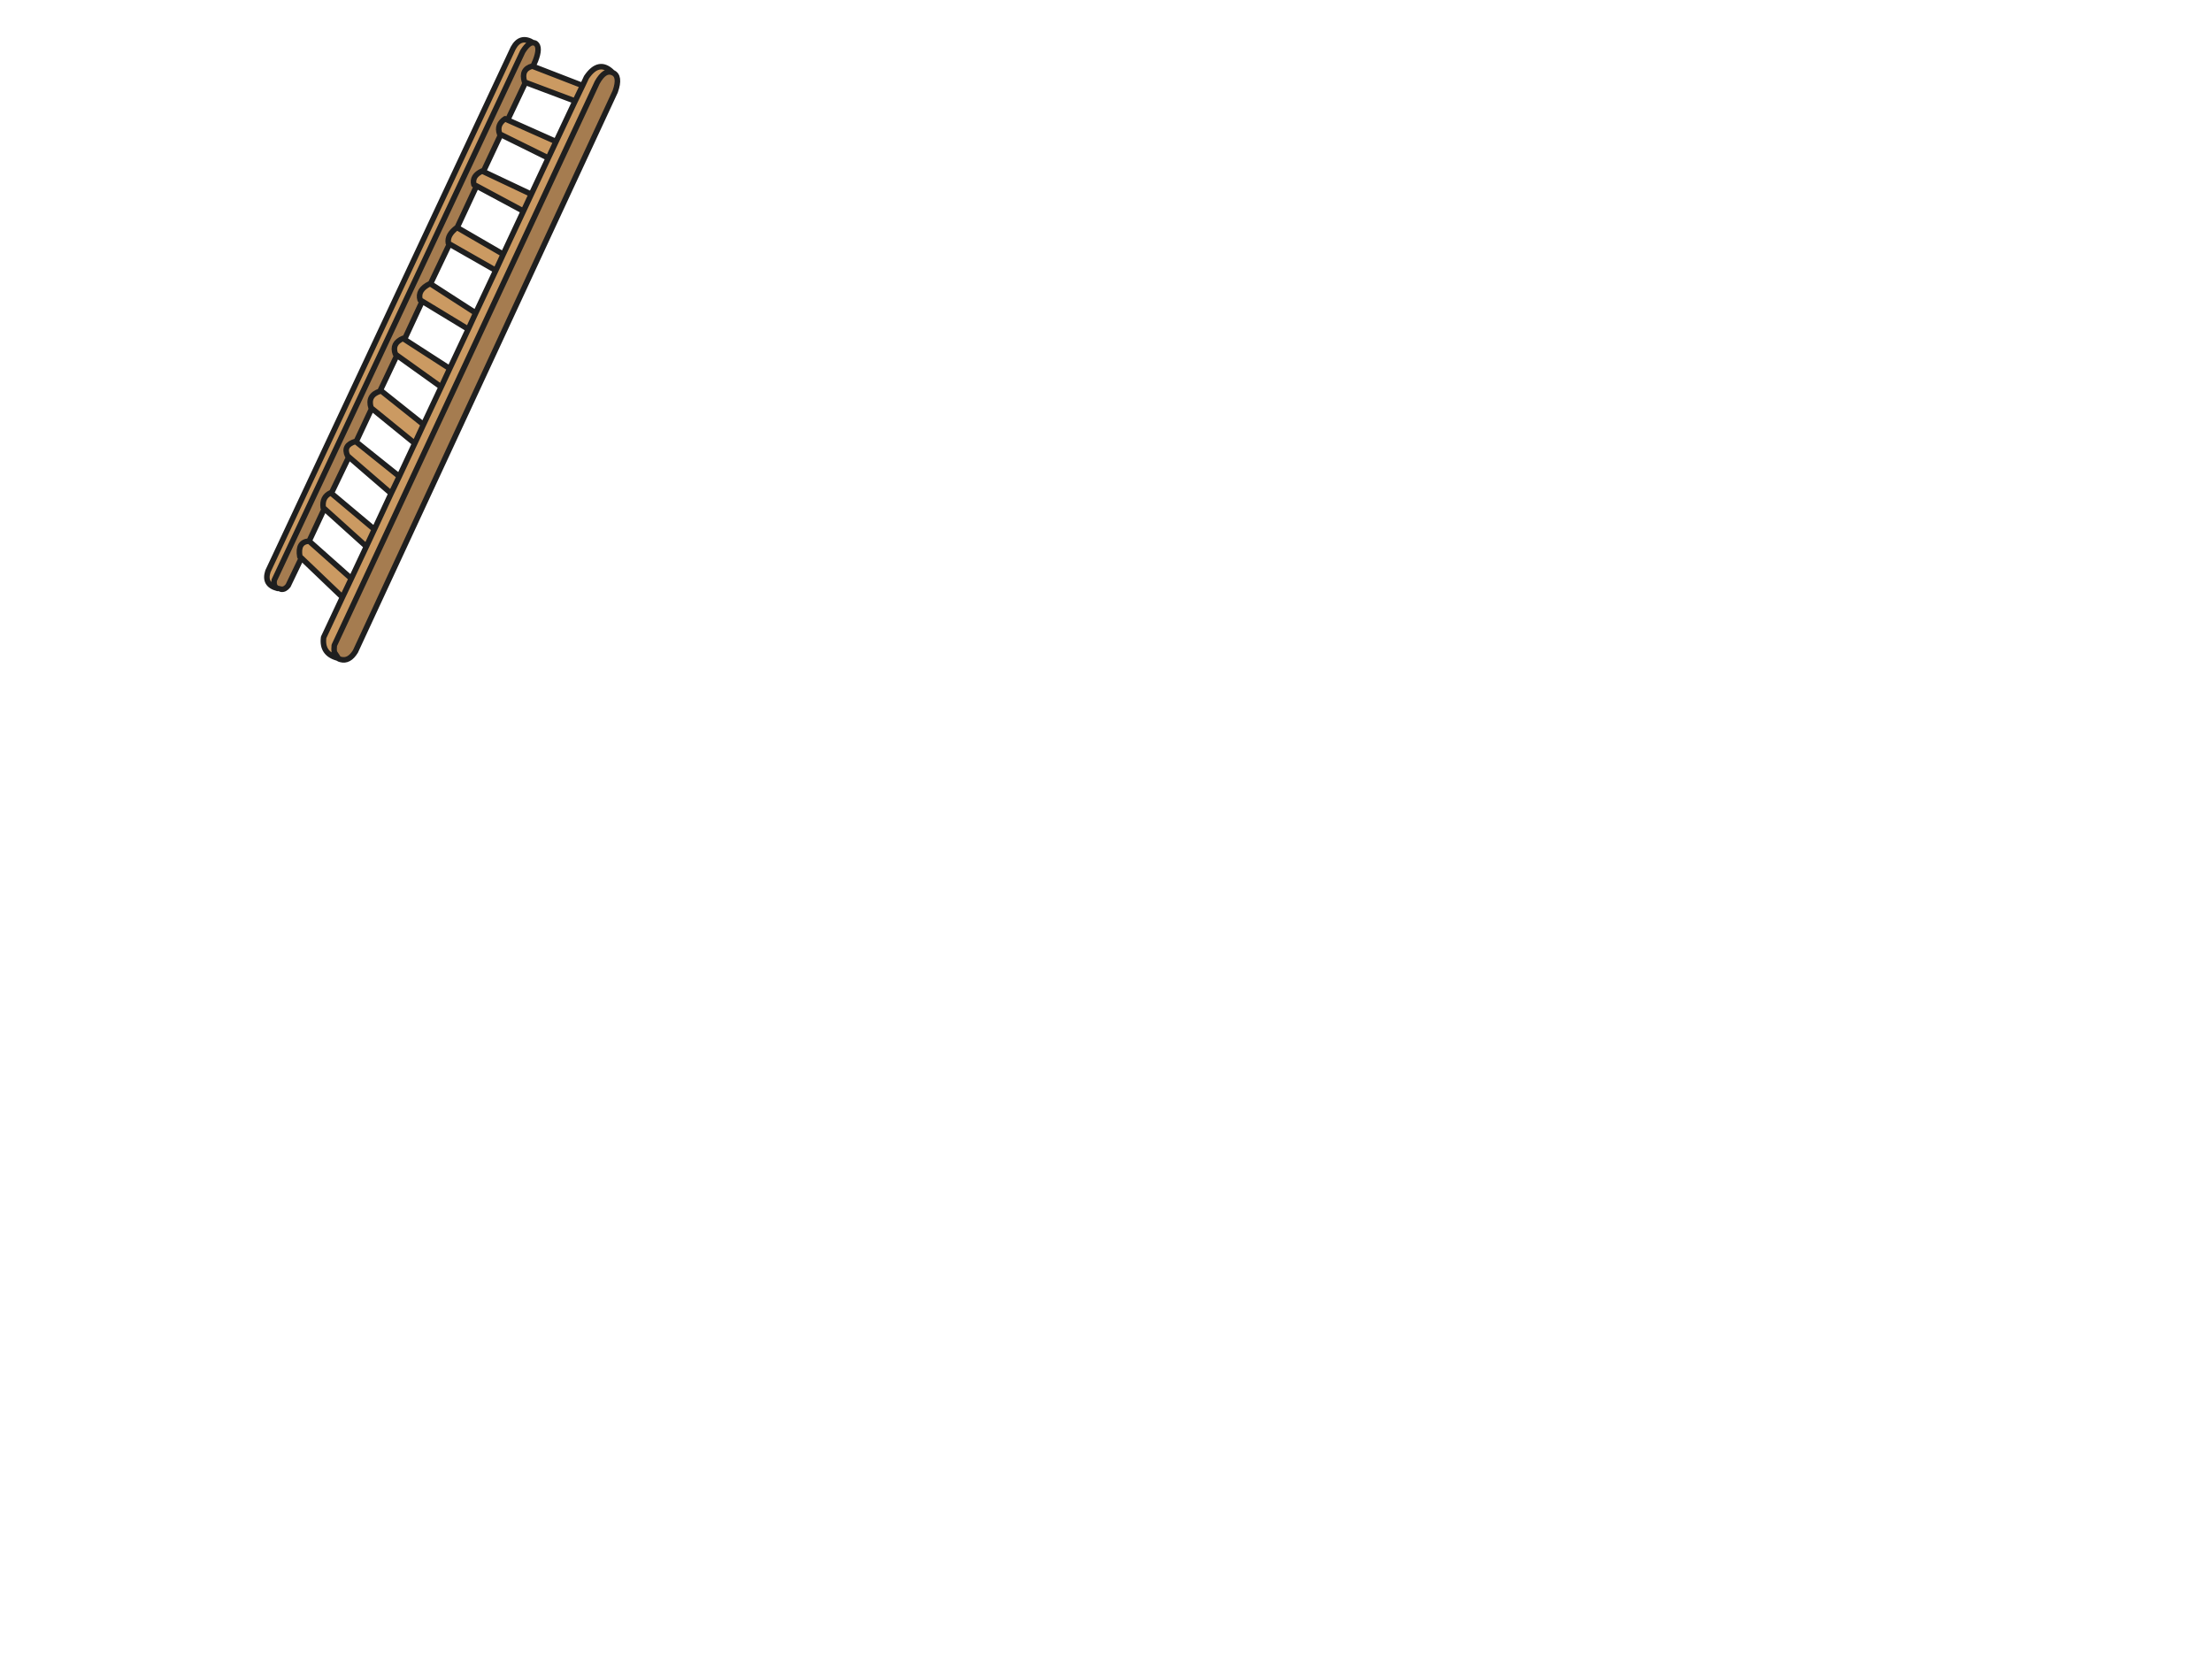
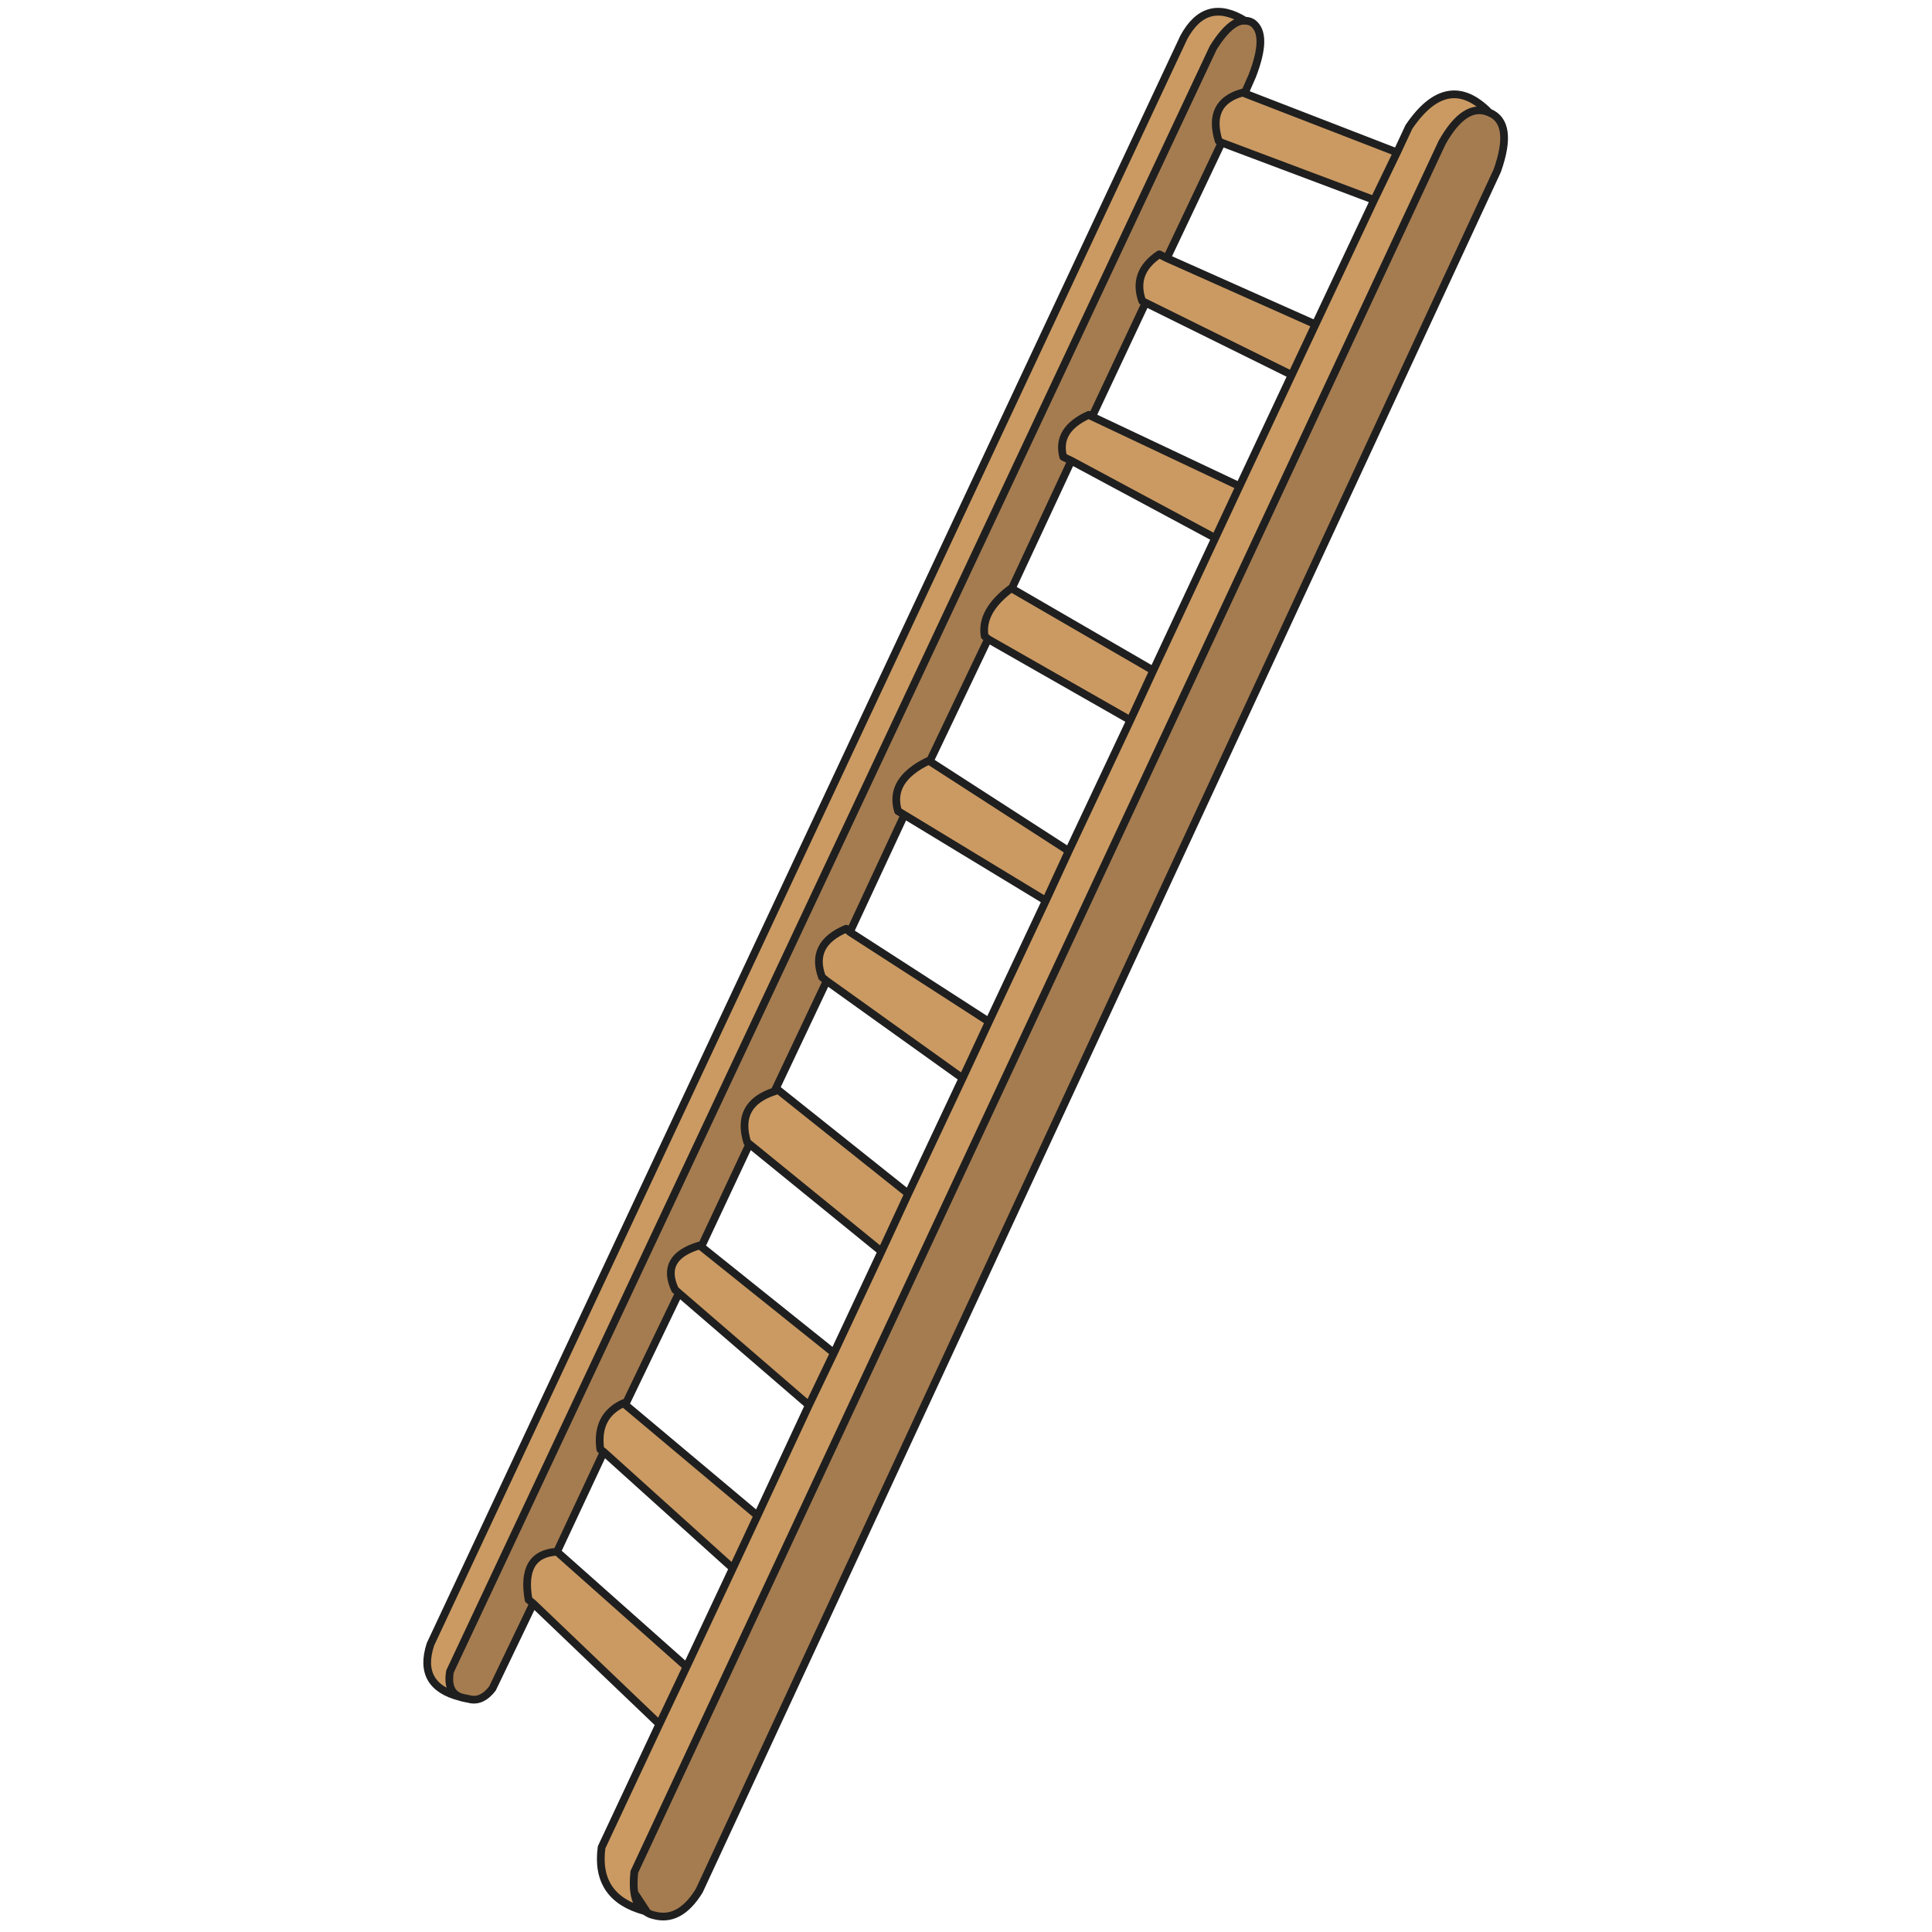
- <svg xmlns="http://www.w3.org/2000/svg" xmlns:xlink="http://www.w3.org/1999/xlink" preserveAspectRatio="none" width="800" height="600" viewBox="0 0 800 600">
-   <defs>
-     <g id="a">
-       <path fill="#CB9A62" d="M123.85 216l3.2-6.75-15.25-13.55q-4.3.25-3.35 5.65l.55.45 14.85 14.2m4.7-56.35q-4.65 1.4-2.85 5.2l.45.4 15.3 13.2 2.95-6.15-15.6-12.5-.25-.15m-8.7 18.75l-.2-.2q-3.3 1.5-2.75 5.45l.4.3 15.2 13.7 2.9-6.2-15.55-13.05m18-37.05q-.25.05-.45.15-4.6 1.5-3.2 6l.25.2L150 160.35l3.15-6.8-15.3-12.2m8.45-18.6l-.45-.4q-4.3 1.8-2.85 5.7l.55.45 16 11.45 3.1-6.65-16.35-10.55m23.05-3.7l2.7-5.85-16.35-10.55-.2-.05q-4.65 2.25-3.55 5.9l.75.45 16.65 10.1m9.95-21.25l2.7-5.85-16.65-9.65-.05-.05q-3.65 2.7-3.15 5.65l.4.35 16.75 9.55m-4.5-35.75l-.4-.2q-3.85 1.75-3 4.95l.95.45 16.95 9.1 2.85-6.1-17.35-8.2m5.9-13.6l.4.2 17.2 8.5 2.8-5.95-17.5-7.8-.9-.45q-3.2 2.15-2 5.5m12.1-33q-4.6-2.85-7.2 1.95L96.9 206.6q-1.6 4.9 3.5 6.2-1.6-.6-1.2-3l89.85-191.15q1.3-2.1 2.5-2.85.65-.4 1.25-.35m15.2 21.1l2.7-5.6L192.75 24l-.2-.1q-4.25 1.15-2.85 5.7l.35.2L208 36.55m2.7-5.6l-2.7 5.6-6.9 14.65-2.8 5.95-6.15 13.1-2.85 6.1-7.3 15.6-2.7 5.85-7.25 15.4-2.7 5.85-6.7 14.25-3.1 6.65-6.4 13.6-3.15 6.8-5.6 11.95-2.95 6.15-6.05 13-2.9 6.2-5.45 11.6-3.2 6.75-6.8 14.5q-.8 5.9 5.05 7.5-1-.7-1.2-2.15-.15-.95 0-2.45L216 29.8q2.7-4.8 5.55-3.55-4.9-5-9.45 1.7l-1.4 3z" />
-       <path fill="#999" d="M119.65 178.2l.2.15v-.05l-.2-.1m45.7-95.9v-.05h-.05l.05.05z" />
-       <path fill="#A57C50" d="M192.55 23.9l.2.1.9-2.05q1.9-4.9.05-6.25-.4-.25-.85-.25h-.05q-.6-.05-1.25.35-1.2.75-2.5 2.85L99.2 209.8q-.4 2.4 1.2 3 .05.05 1.3.3 1.35.2 2.5-1.3l4.8-10-.55-.45q-.95-5.4 3.35-5.65l5.5-11.75-.4-.3q-.55-3.95 2.75-5.45l.2.1 6.3-13.05-.45-.4q-1.8-3.8 2.85-5.2l.25.1 5.65-12.05-.25-.2q-1.4-4.5 3.2-6l6.15-13-.55-.45q-1.45-3.9 2.85-5.7l.45.35 6.4-13.75-.75-.45q-1.1-3.65 3.55-5.9h.2l6.85-14.35-.4-.35q-.5-2.95 3.15-5.65h.05l7-15-.95-.45q-.85-3.2 3-4.95l.4.2 6.3-13.4-.4-.2q-1.2-3.35 2-5.5l.9.45 6.45-13.6-.35-.2q-1.4-4.55 2.85-5.7m29 2.35Q218.7 25 216 29.8l-95.1 203.6q-.15 1.5 0 2.45l1.55 2.35q.3.2.75.3 3.05.85 5.35-2.9L222.5 33.1q2-5.65-.95-6.85z" />
-     </g>
-     <path id="b" stroke="#1F1F1F" stroke-width="2" stroke-linejoin="round" stroke-linecap="round" fill="none" d="M210.7 30.95l-2.7 5.6-6.9 14.65-2.8 5.95-6.15 13.1-2.85 6.1-7.3 15.6-2.7 5.85-7.25 15.4-2.7 5.85-6.7 14.25-3.1 6.65-6.4 13.6-3.15 6.8-5.6 11.95-2.95 6.15-6.05 13-2.9 6.2-5.45 11.6-3.2 6.75-6.8 14.5q-.8 5.9 5.05 7.5-1-.7-1.2-2.15-.15-.95 0-2.45L216 29.8q2.7-4.8 5.55-3.55-4.9-5-9.45 1.7l-1.4 3L192.75 24l-.2-.1q-4.25 1.15-2.85 5.7l.35.2L208 36.55m13.55-10.3q2.95 1.2.95 6.85l-93.95 202.5q-2.3 3.75-5.35 2.9-.45-.1-.75-.3-.05-.05-.1-.05v-.05h-.05l-.2-.1m-21.7-25.2q-5.1-1.3-3.5-6.2l88.7-189.2q2.6-4.8 7.2-1.95h.05q.45 0 .85.25 1.85 1.35-.05 6.25l-.9 2.05M100.4 212.8q-1.6-.6-1.2-3l89.85-191.15q1.3-2.1 2.5-2.85.65-.4 1.25-.35m-9.2 27.95l-.9-.45q-3.2 2.15-2 5.5l.4.2 17.2 8.5m-8.25-27.35l-6.45 13.6 17.5 7.8m-26.3 10.85l-.4-.2q-3.85 1.75-3 4.95l.95.45 16.95 9.1m-7.3 15.6l-16.65-9.65v-.025m-.05-.025l.05.05m13.95 15.5l-16.75-9.55-6.85 14.35v.05l16.35 10.55m-6.75-30.95q-3.65 2.7-3.15 5.65l.4.35m29.6-18l-17.35-8.2 6.3-13.4m-8.75 18.6l-7 15.025M155.5 102.6q-4.65 2.25-3.55 5.9l.75.45 16.65 10.1M155.5 102.6l.2.05m-9.85 19.7l.45.4v-.05l6.4-13.75m-15.3 32.55q.2-.1.45-.15l15.3 12.2M137.4 141.5q-4.6 1.5-3.2 6l.25.2L150 160.35m-6.45-31.85l16 11.45m-13.7-17.6q-4.3 1.8-2.85 5.7l.55.45-6.15 13m-17.75 36.7l.2.2v-.05l.025-.05m-.225-.1q-3.3 1.5-2.75 5.45l.4.3 15.2 13.7m-15.2-13.7l-5.5 11.75 15.25 13.55m1.5-49.6l.25.15v-.05l5.65-12.05m-5.9 11.95q-4.65 1.4-2.85 5.2l.45.4 15.3 13.2m2.95-6.15l-15.6-12.5m6.6 31.65l-15.55-13.05m6.3-13.15l-6.275 13.05M109 201.8l-4.8 10q-1.15 1.5-2.5 1.3-1.25-.25-1.3-.3m11.4-17.1q-4.3.25-3.35 5.65l.55.45 14.85 14.2m-1.4 22.2l-1.55-2.35m41.75-102.55l-16.35-10.55" />
-   </defs>
+ <svg xmlns="http://www.w3.org/2000/svg" width="500" height="500" viewBox="0 0 500 500">
+   <path fill="#CB9A62" d="M170.642 446.206l7.034-14.837-33.521-29.785c-6.302.367-8.755 4.506-7.363 12.419l1.208.989 32.642 31.214m10.33-123.864c-6.813 2.053-8.902 5.86-6.264 11.429l.989.88 33.632 29.017 6.484-13.52-34.291-27.477-.55-.329m-19.123 41.215l-.44-.439c-4.835 2.198-6.851 6.19-6.045 11.98l.879.658 33.412 30.115 6.375-13.629-34.181-28.685m39.567-81.443a3.924 3.924 0 0 0-.989.331c-6.741 2.198-9.086 6.594-7.034 13.188l.55.44 34.181 27.805 6.924-14.947-33.632-26.817m18.573-40.884l-.988-.879c-6.302 2.637-8.39 6.814-6.265 12.529l1.208.989 35.17 25.169 6.815-14.618-35.94-23.19m50.667-8.134l5.936-12.858-35.939-23.191-.44-.109c-6.814 3.297-9.415 7.62-7.803 12.969l1.648.99 36.598 22.199m21.872-46.71l5.935-12.858-36.6-21.213-.109-.109c-5.348 3.956-7.657 8.097-6.923 12.419l.878.77 36.819 20.991m-9.892-78.583l-.878-.439c-5.641 2.564-7.839 6.191-6.594 10.88l2.086.99 37.259 20.003 6.267-13.409-38.14-18.025m12.97-29.894l.878.439 37.808 18.684 6.155-13.078-38.468-17.146-1.978-.989c-4.689 3.15-6.153 7.181-4.395 12.09M322.203 5.37c-6.741-4.177-12.015-2.748-15.827 4.286L111.401 425.543c-2.344 7.183.22 11.725 7.694 13.629-2.344-.878-3.225-3.076-2.637-6.595L313.96 12.404c1.903-3.077 3.737-5.166 5.495-6.265.953-.586 1.87-.843 2.748-.769m33.412 46.38l5.935-12.309-39.457-15.277-.439-.22c-6.228 1.685-8.316 5.861-6.264 12.53l.769.439 39.456 14.837m5.935-12.309l-5.935 12.309-15.168 32.204-6.155 13.078-13.517 28.796-6.267 13.409-16.046 34.292-5.935 12.858-15.937 33.853-5.936 12.858-14.724 31.322-6.815 14.618-14.068 29.894-6.924 14.947-12.31 26.269-6.484 13.52-13.299 28.575-6.375 13.629-11.98 25.498-7.034 14.837-14.948 31.873c-1.172 8.646 2.529 14.142 11.101 16.486-1.466-1.026-2.345-2.602-2.638-4.728-.22-1.391-.22-3.186 0-5.383L373.2 36.913c3.956-7.033 8.023-9.635 12.199-7.803-7.181-7.328-14.105-6.082-20.773 3.737l-3.076 6.594z" />
+   <path fill="#999" d="M161.409 363.117l.44.328v-.109l-.44-.219m100.454-210.802v-.109h-.109l.109.109z" />
+   <path fill="#A57C50" d="M321.653 23.944l.439.22 1.979-4.506c2.782-7.181 2.82-11.76.109-13.738a3.46 3.46 0 0 0-1.869-.55h-.109c-.878-.074-1.795.183-2.748.769-1.758 1.099-3.592 3.188-5.495 6.265L116.458 432.577c-.587 3.519.293 5.717 2.637 6.595.073.075 1.026.294 2.858.659 1.978.294 3.81-.659 5.496-2.857l10.55-21.981-1.208-.989c-1.392-7.913 1.062-12.052 7.363-12.419l12.089-25.828-.879-.658c-.806-5.79 1.209-9.782 6.045-11.98l.44.219 13.848-28.686-.989-.88c-2.638-5.568-.549-9.376 6.264-11.429l.55.219 12.42-26.486-.55-.44c-2.052-6.595.293-10.99 7.034-13.188l13.518-28.576-1.208-.989c-2.125-5.715-.037-9.892 6.265-12.529l.988.77 14.069-30.225-1.648-.99c-1.612-5.349.988-9.671 7.803-12.969h.44l15.056-31.543-.878-.77c-.734-4.322 1.575-8.463 6.923-12.419h.109l15.387-32.972-2.086-.99c-1.245-4.689.953-8.316 6.594-10.88l.878.439 13.849-29.455-.878-.439c-1.759-4.909-.295-8.939 4.396-12.09l1.978.989 14.179-29.895-.769-.439c-2.054-6.671.035-10.847 6.262-12.532m63.746 5.166c-4.176-1.833-8.243.77-12.199 7.803L164.157 484.455c-.22 2.197-.22 3.992 0 5.383l3.408 5.167c.439.295.989.514 1.649.659 4.469 1.245 8.389-.88 11.759-6.375L387.488 44.167c2.932-8.279 2.235-13.299-2.089-15.057z" />
  <g>
-     <use xlink:href="#a" />
-     <use xlink:href="#b" />
+     <path fill="none" stroke="#1F1F1F" stroke-width="2" stroke-linecap="round" stroke-linejoin="round" d="M361.55 39.441l-5.935 12.309-15.168 32.204-6.155 13.078-13.517 28.796-6.267 13.409-16.046 34.292-5.935 12.858-15.937 33.853-5.936 12.858-14.724 31.322-6.815 14.618-14.068 29.894-6.924 14.947-12.31 26.269-6.484 13.52-13.299 28.575-6.375 13.629-11.98 25.498-7.034 14.837-14.948 31.873c-1.172 8.646 2.529 14.142 11.101 16.486-1.466-1.026-2.345-2.602-2.638-4.728-.22-1.391-.22-3.186 0-5.383L373.2 36.913c3.956-7.033 8.023-9.635 12.199-7.803-7.181-7.328-14.105-6.082-20.773 3.737l-3.076 6.594-39.457-15.277-.439-.22c-6.228 1.685-8.316 5.861-6.264 12.53l.769.439 39.457 14.837m29.783-22.64c4.323 1.758 5.021 6.778 2.089 15.057L180.972 489.289c-3.37 5.495-7.29 7.62-11.759 6.375-.66-.146-1.21-.364-1.649-.659-.074-.075-.147-.109-.22-.109v-.111h-.111l-.439-.219m-47.699-55.394c-7.474-1.904-10.038-6.446-7.694-13.629L306.376 9.656c3.813-7.033 9.086-8.463 15.827-4.286h.109a3.46 3.46 0 0 1 1.869.55c2.711 1.978 2.673 6.558-.109 13.738l-1.979 4.506M119.095 439.172c-2.344-.878-3.225-3.076-2.637-6.595L313.96 12.404c1.903-3.077 3.737-5.166 5.495-6.265.953-.586 1.87-.842 2.748-.769m-20.224 61.438l-1.978-.989c-4.69 3.15-6.154 7.181-4.396 12.09l.878.439 37.808 18.684m-18.133-60.119l-14.179 29.895 38.468 17.146m-57.811 23.849l-.878-.439c-5.641 2.564-7.839 6.191-6.594 10.88l2.086.99 37.259 20.003m-16.046 34.291l-36.6-21.213v-.055m-.109-.054l.109.109m30.665 34.071l-36.819-20.992-15.056 31.543v.109l35.939 23.191m-14.838-68.031c-5.348 3.956-7.657 8.097-6.923 12.419l.878.77m65.066-39.567l-38.14-18.025 13.849-29.455m-19.234 40.885l-15.387 33.027m-21.651 44.678c-6.814 3.297-9.415 7.62-7.803 12.969l1.648.99 36.598 22.2m-30.443-36.159l.44.109m-21.651 43.304l.988.879v-.109l14.069-30.225m-33.632 71.549c.293-.146.623-.258.989-.331l33.631 26.817m-34.62-26.486c-6.741 2.198-9.086 6.594-7.034 13.188l.55.44 34.181 27.805m-14.179-70.009l35.17 25.169m-30.113-38.687c-6.302 2.637-8.39 6.814-6.265 12.529l1.208.989-13.518 28.576m-39.017 80.672l.44.439v-.111l.055-.109m-.495-.219c-4.835 2.198-6.851 6.19-6.045 11.98l.879.658 33.412 30.115m-33.412-30.114l-12.089 25.828 33.521 29.785m3.297-109.027l.55.329v-.11l12.42-26.486m-12.97 26.267c-6.813 2.053-8.902 5.86-6.264 11.429l.989.88 33.632 29.017m6.484-13.521l-34.291-27.477m14.508 69.572l-34.181-28.686m13.848-28.906l-13.793 28.686m-23.905 51.656l-10.55 21.981c-1.686 2.198-3.518 3.151-5.496 2.857-1.832-.365-2.785-.584-2.858-.659m25.059-37.587c-6.302.367-8.755 4.506-7.363 12.419l1.208.989 32.643 31.214m-3.078 48.799l-3.408-5.167M255.93 264.42l-35.94-23.19" />
  </g>
</svg>
